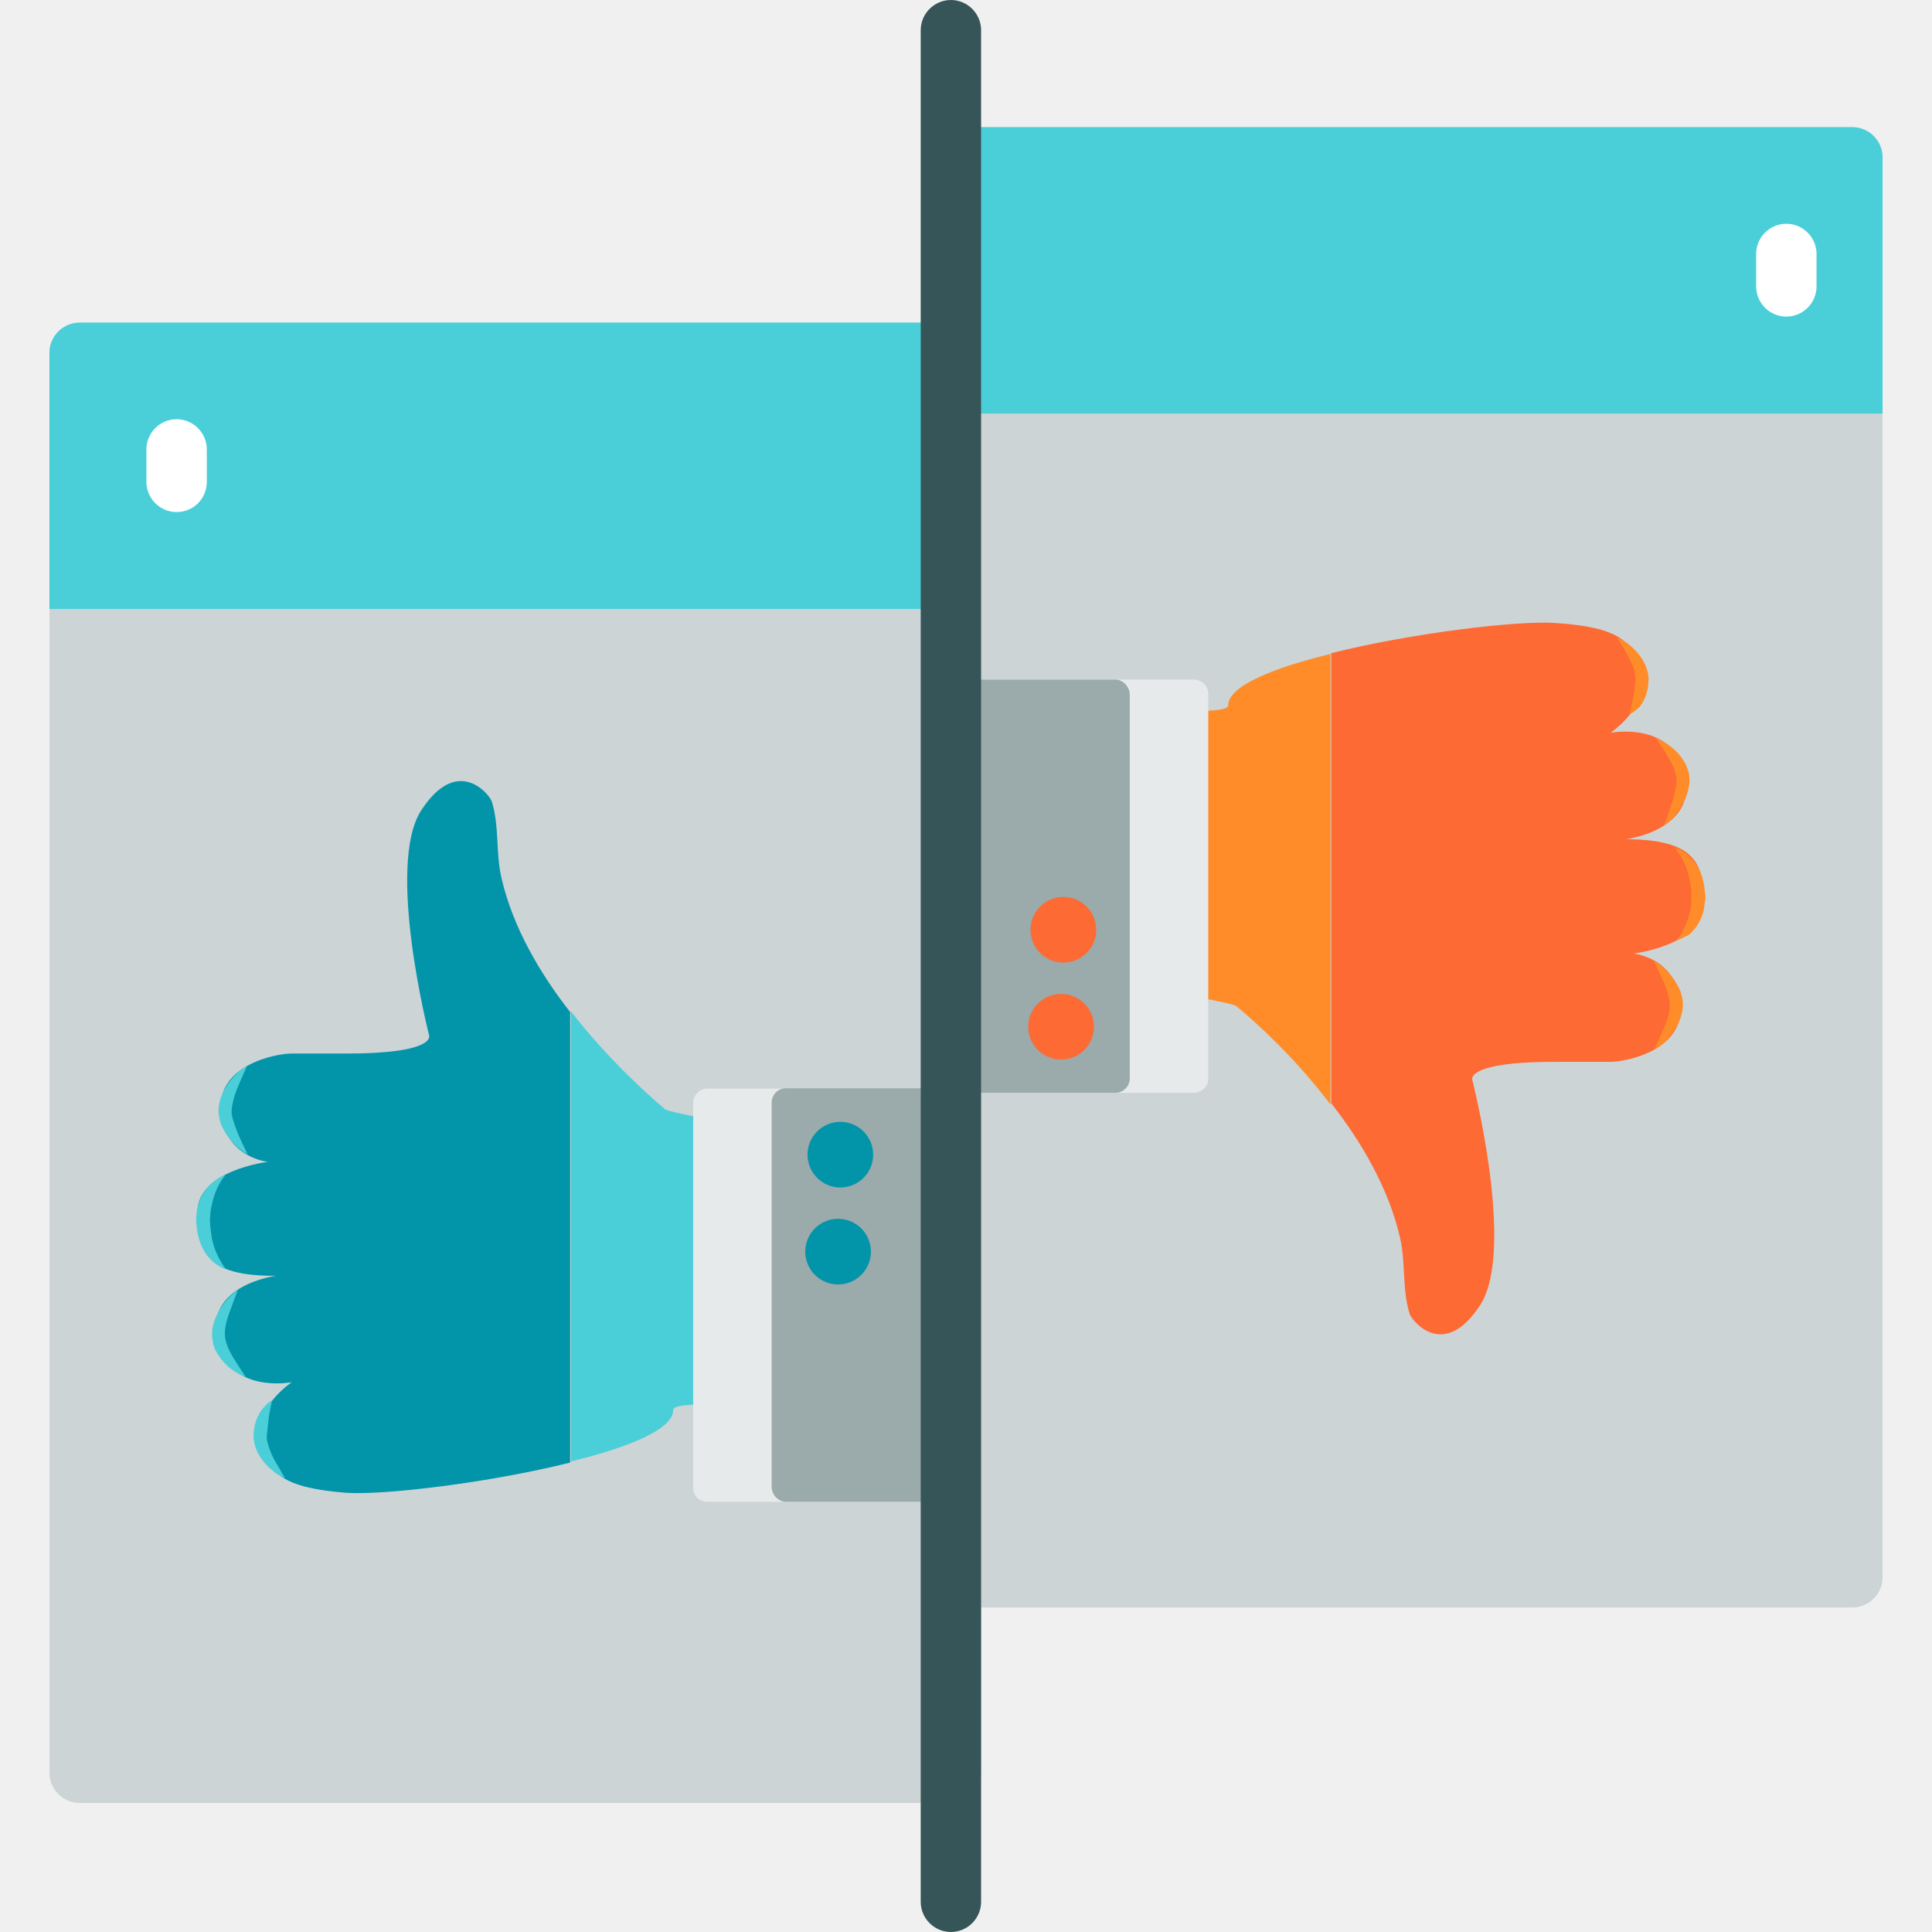
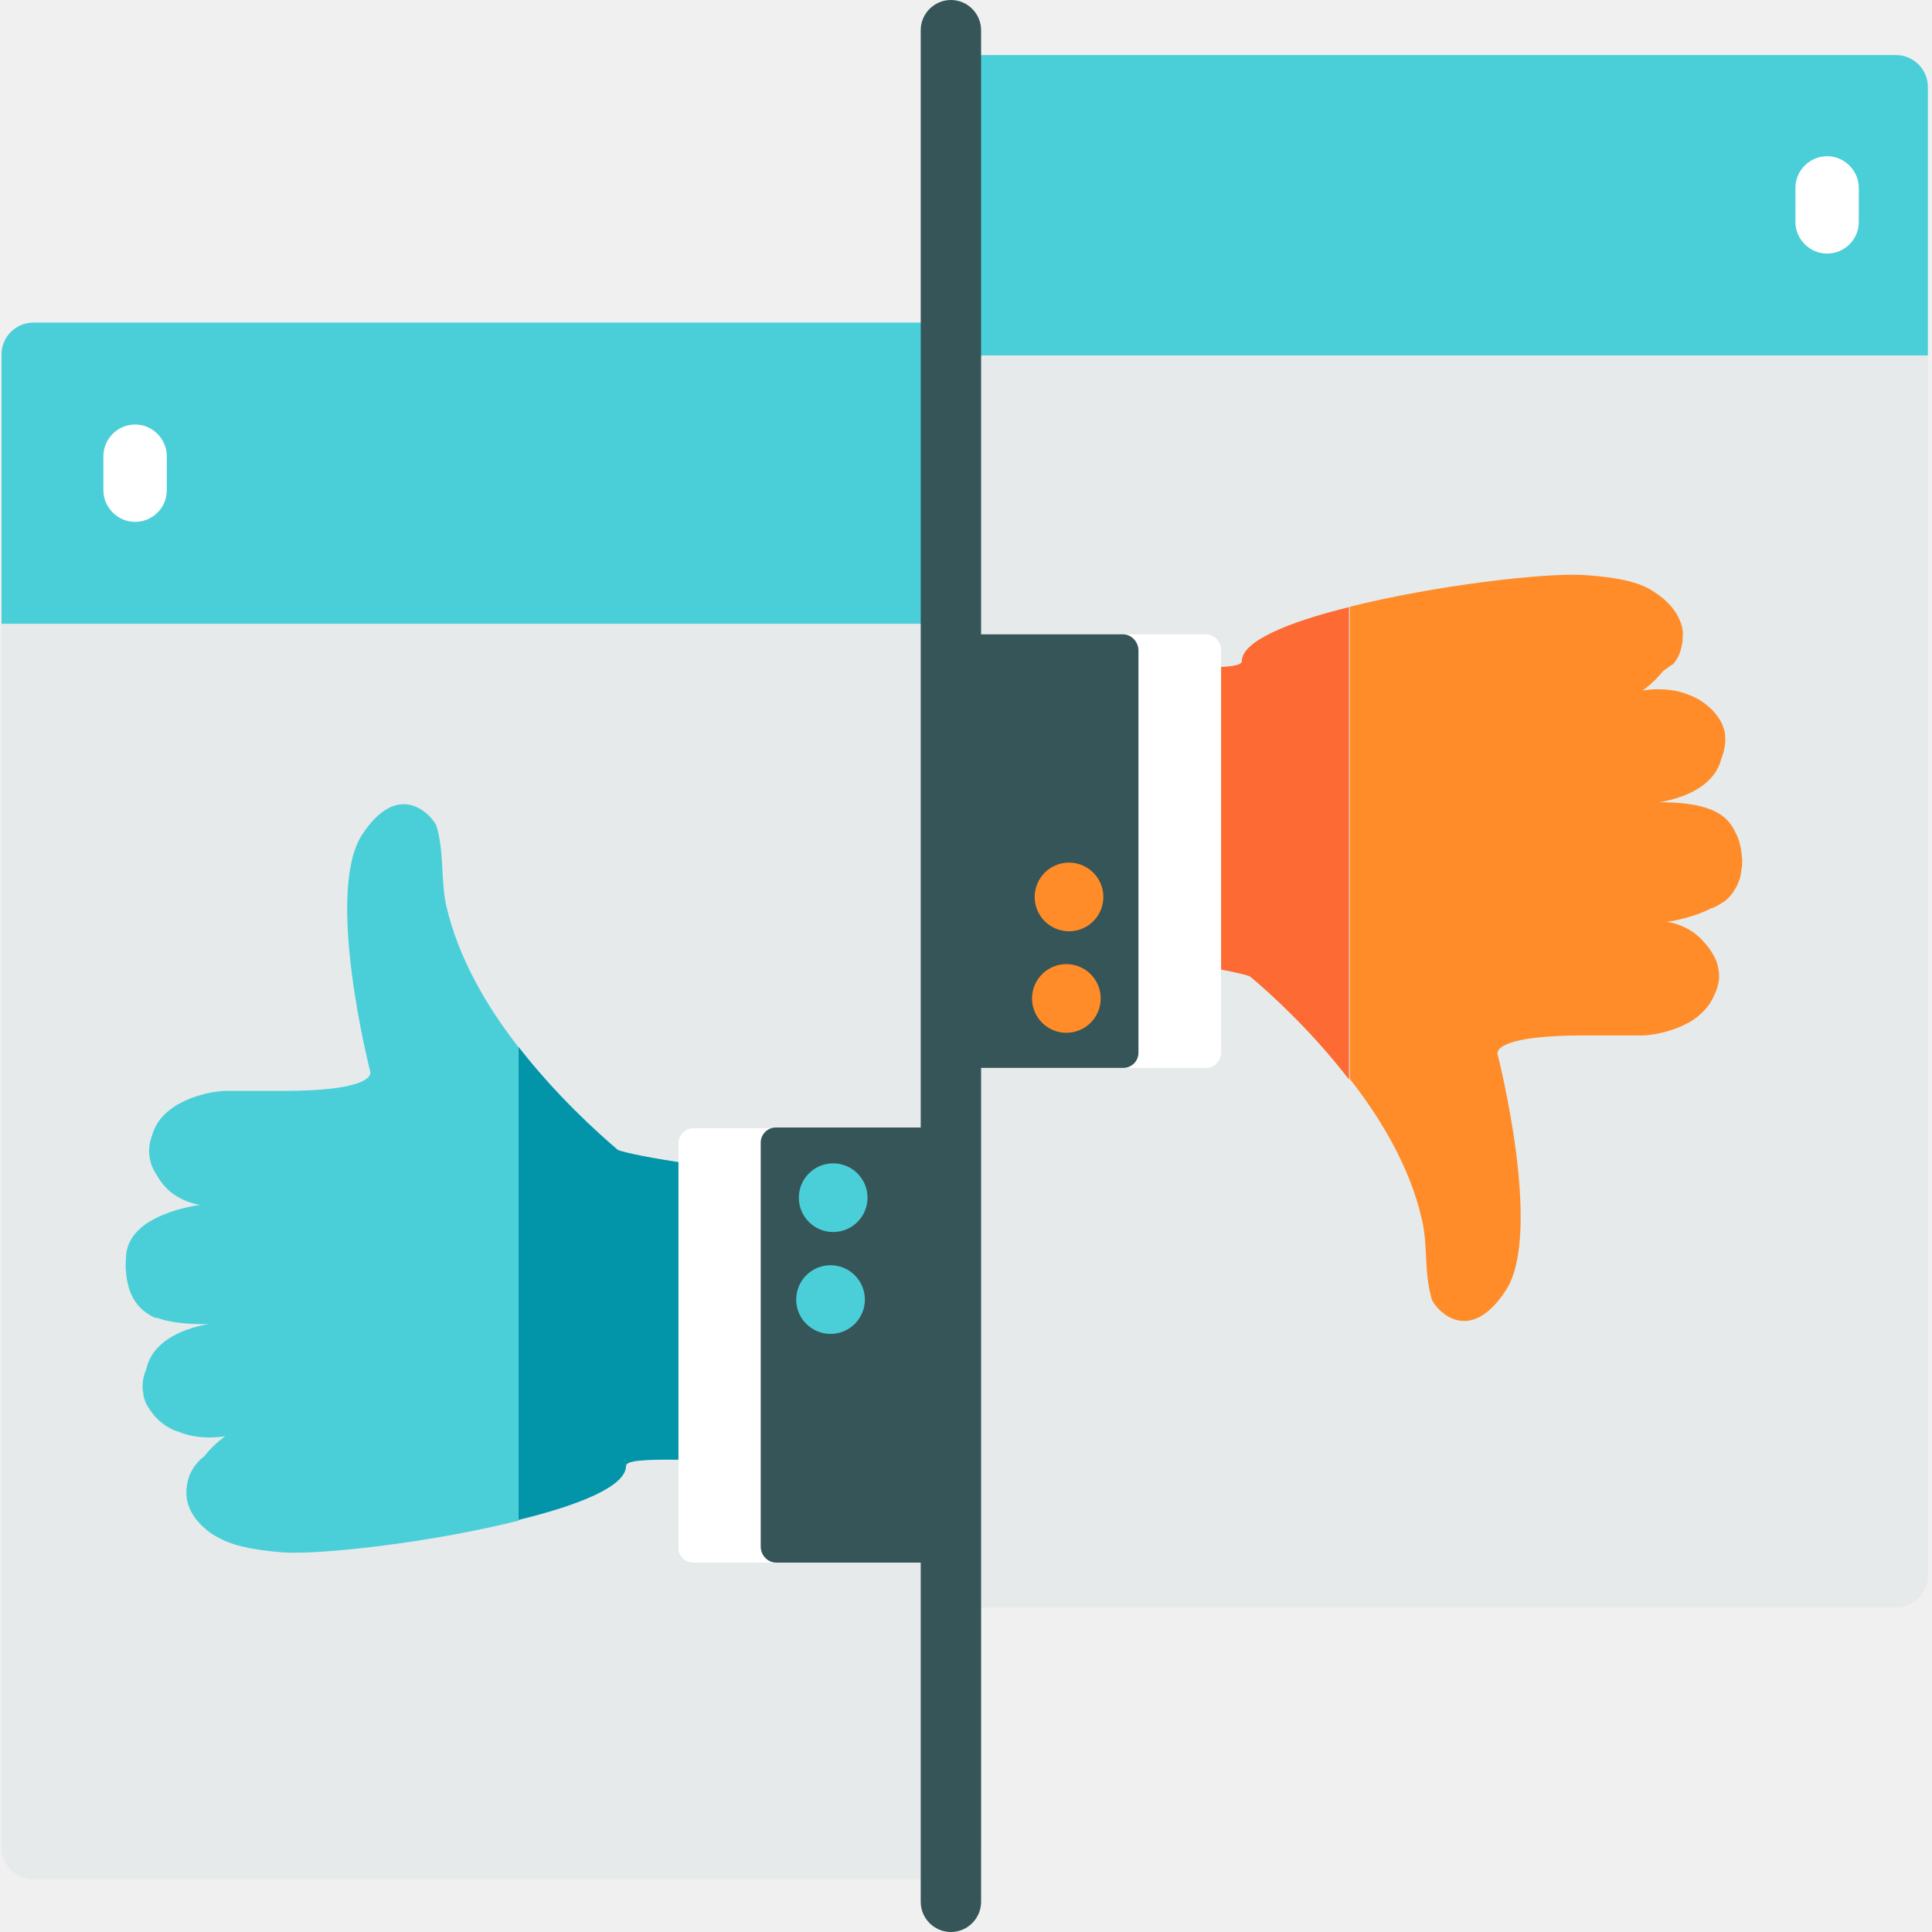
- <svg xmlns="http://www.w3.org/2000/svg" version="1.1" id="Hit_Fail" x="0px" y="0px" viewBox="0 0 512 512" style="enable-background:new 0 0 512 512;" xml:space="preserve">
+ <svg xmlns="http://www.w3.org/2000/svg" version="1.1" id="Hit_Fail" x="0px" y="0px" viewBox="96 11 512 512" style="enable-background:new 96 11 512 512;" xml:space="preserve">
  <style type="text/css">
- 	.st0{fill:#CDD4D5;}
+ 	.st0{fill:#E6EAEA;}
	.st1{fill:#4ACFD9;}
	.st2{fill:#FFFFFF;}
- 	.st3{fill:#FF8C29;}
- 	.st4{fill:#FD6A33;}
- 	.st5{fill:#E6EAEA;}
- 	.st6{fill:#9BAAAB;}
- 	.st7{fill:#0295AA;}
- 	.st8{fill:#365558;}
+ 	.st3{fill:#FD6A33;}
+ 	.st4{fill:#FF8C29;}
+ 	.st5{fill:#365558;}
+ 	.st6{fill:#0295AA;}
+ 	.st7{fill:#F0353D;}
+ 	.st8{fill:#FFD1A9;}
+ 	.st9{fill:#9BAAAB;}
+ 	.st10{fill:#CDD4D5;}
+ 	.st11{fill:#BCD643;}
</style>
  <g>
-     <path class="st0" d="M252,85.5H21.1c-4.4,0-8,3.6-8,8v376.3c0,4.4,3.6,8,8,8H252c4.4,0,8-3.6,8-8V93.5   C260,89.1,256.4,85.5,252,85.5z" />
-     <path class="st1" d="M252,85.5H21.1c-4.4,0-8,3.6-8,8v67.9H260V93.5C260,89.1,256.4,85.5,252,85.5z" />
-     <path class="st2" d="M46.8,135.7c-4.4,0-8-3.6-8-8v-8.6c0-4.4,3.6-8,8-8s8,3.6,8,8v8.6C54.8,132.2,51.2,135.7,46.8,135.7z" />
+     <path class="st0" d="M347.6,96.5H104.8c-4.6,0-8.4,3.8-8.4,8.4v395.7c0,4.6,3.8,8.4,8.4,8.4h242.8c4.6,0,8.4-3.8,8.4-8.4V104.9   C356,100.3,352.2,96.5,347.6,96.5z" />
+     <path class="st1" d="M347.6,96.5H104.8c-4.6,0-8.4,3.8-8.4,8.4v71.4H356v-71.4C356,100.3,352.2,96.5,347.6,96.5z" />
+     <path class="st2" d="M131.8,149.3c-4.6,0-8.4-3.8-8.4-8.4v-9c0-4.6,3.8-8.4,8.4-8.4c4.6,0,8.4,3.8,8.4,8.4v9   C140.2,145.6,136.4,149.3,131.8,149.3z" />
  </g>
  <g>
-     <path class="st0" d="M260,33.7h230.9c4.4,0,8,3.6,8,8v376.3c0,4.4-3.6,8-8,8H260c-4.4,0-8-3.6-8-8V41.7   C252,37.3,255.6,33.7,260,33.7z" />
-     <path class="st1" d="M260,33.7h230.9c4.4,0,8,3.6,8,8v67.9H252V41.7C252,37.3,255.6,33.7,260,33.7z" />
-     <path class="st2" d="M473.4,83.9c-4.4,0-8-3.6-8-8v-8.6c0-4.4,3.6-8,8-8c4.4,0,8,3.6,8,8v8.6C481.4,80.3,477.8,83.9,473.4,83.9z" />
+     <path class="st0" d="M356.4,25.6h242.1c4.6,0,8.4,3.8,8.4,8.4v394.6c0,4.6-3.8,8.4-8.4,8.4H356.4c-4.6,0-8.4-3.8-8.4-8.4V34   C348,29.4,351.8,25.6,356.4,25.6z" />
+     <path class="st1" d="M356.4,25.6h242.1c4.6,0,8.4,3.8,8.4,8.4v71.2H348V34C348,29.4,351.8,25.6,356.4,25.6z" />
+     <path class="st2" d="M580.2,78.2c-4.6,0-8.4-3.8-8.4-8.4v-9c0-4.6,3.8-8.4,8.4-8.4s8.4,3.8,8.4,8.4v9   C588.6,74.5,584.8,78.2,580.2,78.2z" />
  </g>
-   <g id="fail">
+   <path class="st3" d="M427.3,269.8c-0.8-0.7-23.8-5.8-51-6c-4.8,0,0-76.4,0-76.3c29.8-0.2,48.8,1.6,48.8-1.3  c0-5.3,12.5-10.4,28.4-14.3v125.2C443.6,284.2,432.7,274.3,427.3,269.8z" />
+   <path class="st4" d="M557.3,241.2c0,11.7-19.6,14.1-19.6,14.1s12.1,1.2,13.1,14.1c1,13-15.3,16-19.6,16c-3.4,0-10.4,0-14.5,0  c-26.3-0.1-23.8,5.1-23.8,5.1s12.1,47.1,2.2,62.4c-9.9,15.2-18.6,5-19.6,2.6c-2.2-7-1-14.2-2.7-21.4c-3.1-13.6-10.7-26.5-19.1-37.2  V171.8c22.7-5.7,52-9.1,62.3-8.4c17.5,1.2,21.9,5,24,14.1c2.2,9.1-8.7,16.5-8.7,16.5s17.5-3.5,20.8,11.9s-16.5,17.7-16.5,17.7  C554.1,223.6,557.3,229.5,557.3,241.2z" />
+   <g>
    <g>
-       <path class="st3" d="M327.6,266.6c-0.8-0.7-22.7-5.5-48.6-5.7c-4.6,0,0-72.9,0-72.8c28.4-0.2,46.5,1.5,46.5-1.2    c0-5.1,11.9-9.9,27.1-13.6v119.4C343.2,280.3,332.8,270.9,327.6,266.6z" />
-       <path class="st4" d="M451.6,239.3c0,11.2-18.7,13.4-18.7,13.4s11.5,1.1,12.5,13.4c1,12.4-14.6,15.3-18.7,15.3c-3.2,0-9.9,0-13.8,0    c-25.1-0.1-22.7,4.9-22.7,4.9s11.5,44.9,2.1,59.5c-9.4,14.5-17.7,4.8-18.7,2.5c-2.1-6.7-1-13.5-2.6-20.4    c-3-13-10.2-25.3-18.2-35.5V173.1c21.6-5.4,49.6-8.7,59.4-8c16.7,1.1,20.9,4.8,22.9,13.4c2.1,8.7-8.3,15.7-8.3,15.7    s16.7-3.3,19.8,11.3c3.1,14.6-15.7,16.9-15.7,16.9C448.5,222.5,451.6,228.1,451.6,239.3z" />
-       <g>
-         <g>
-           <path class="st3" d="M438.4,278.2c0.9-2.2,1.9-4.1,2.7-6.1c0.8-2,1.4-3.9,1.4-5.7c0.1-0.2,0-0.4,0-0.7v-0.3l-0.1-0.3      c-0.1-0.2-0.1-0.5-0.1-0.7c-0.1-0.2-0.1-0.5-0.2-0.7c-0.3-1-0.6-1.9-1-2.9c-0.8-2-1.8-3.9-2.8-6.1c2.1,1.1,3.8,2.8,5.2,4.7      c0.7,1,1.3,2.1,1.8,3.2c0.4,1.2,0.7,2.5,0.7,3.8c-0.1,2.7-1.2,5-2.5,7C442.1,275.3,440.5,277,438.4,278.2z" />
-         </g>
-         <g>
-           <path class="st3" d="M444.2,249.3c1.5-2,2.5-3.9,3.2-6c0.3-1,0.6-2,0.7-3.1c0.1-0.5,0.1-1,0.1-1.5c0-0.5,0-1,0-1.6      c0-0.3,0-0.6,0-0.8c0-0.3,0-0.5-0.1-0.8c-0.1-0.5-0.1-1.1-0.2-1.6c-0.2-1.1-0.4-2.1-0.7-3.1c-0.7-2.1-1.7-4-3.2-6.1      c1.2,0.4,2.3,1.1,3.3,1.9c1,0.8,1.8,1.9,2.5,3c0.7,1.1,1.2,2.3,1.5,3.7c0.2,0.6,0.3,1.3,0.4,2c0,0.3,0.1,0.7,0.1,1l0.1,0.9      c0,0.3,0,0.6,0,1c0,0.3,0,0.6-0.1,1c-0.1,0.6-0.2,1.3-0.3,2c-0.3,1.3-0.8,2.5-1.5,3.7c-0.7,1.1-1.5,2.1-2.5,2.9      C446.5,248.2,445.4,248.9,444.2,249.3z" />
-         </g>
-         <g>
-           <path class="st3" d="M441,218.7c0.8-2.2,1.6-4.2,2.2-6.3c0.6-2,1.1-4,1.1-5.8c-0.1-1.7-0.8-3.6-1.9-5.4c-1-1.9-2.3-3.7-3.6-5.6      c2.2,0.8,4.1,2.2,5.8,3.9c0.8,0.9,1.5,1.9,2.1,3c0.3,0.6,0.5,1.2,0.7,1.8c0.2,0.6,0.3,1.3,0.3,2c0.1,1.4-0.2,2.7-0.5,3.8      s-0.9,2.3-1.5,3.3C444.5,215.6,443,217.4,441,218.7z" />
-         </g>
-         <g>
-           <path class="st3" d="M431.8,189.4c0.5-2.1,0.9-3.8,1.2-5.6c0.1-0.9,0.2-1.8,0.3-2.6c0.1-0.4,0.1-0.8,0.1-1.3      c0-0.4,0-0.7-0.1-1.1c-0.2-1.5-0.9-3.2-1.8-4.8c-0.8-1.6-1.9-3.3-2.9-5c1,0.4,1.9,0.9,2.7,1.5c0.8,0.6,1.6,1.3,2.3,2.1      c1.4,1.5,2.6,3.4,3.1,5.7c0.1,0.6,0.2,1.2,0.2,1.8c-0.1,0.5-0.1,1.1-0.1,1.6c-0.2,1.1-0.4,2.1-0.8,3.1c-0.4,1-1,1.9-1.6,2.7      C433.5,188.2,432.7,188.9,431.8,189.4z" />
-         </g>
-       </g>
+       <path class="st4" d="M543.5,282c0.9-2.3,2-4.3,2.8-6.4s1.5-4.1,1.5-6c0.1-0.2,0-0.4,0-0.7v-0.3l-0.1-0.3c-0.1-0.2-0.1-0.5-0.1-0.7    c-0.1-0.2-0.1-0.5-0.2-0.7c-0.3-1-0.6-2-1-3c-0.8-2.1-1.9-4.1-2.9-6.4c2.2,1.2,4,2.9,5.5,4.9c0.7,1,1.4,2.2,1.9,3.4    c0.4,1.3,0.7,2.6,0.7,4c-0.1,2.8-1.3,5.2-2.6,7.3C547.4,279,545.7,280.7,543.5,282z" />
    </g>
-     <g id="sleeve_7_">
-       <path class="st5" d="M316.4,180.1h-55.9l-2.8,109.5h58.7c2.1,0,3.8-1.7,3.8-3.8V184C320.3,181.9,318.6,180.1,316.4,180.1z" />
-       <path class="st6" d="M295.5,180.1H253v109.5c0,0,20.8,0,42.6,0c2.1,0,3.8-1.7,3.8-3.8V184C299.3,181.9,297.6,180.1,295.5,180.1z" />
-       <g>
-         <ellipse class="st4" cx="281.8" cy="246.4" rx="8.7" ry="8.7" />
-         <ellipse class="st4" cx="281.2" cy="272.1" rx="8.7" ry="8.7" />
-       </g>
+     <g>
+       <path class="st4" d="M549.6,251.7c1.6-2.1,2.6-4.1,3.4-6.3c0.3-1,0.6-2.1,0.7-3.3c0.1-0.5,0.1-1,0.1-1.6s0-1,0-1.7    c0-0.3,0-0.6,0-0.8c0-0.3,0-0.5-0.1-0.8c-0.1-0.5-0.1-1.2-0.2-1.7c-0.2-1.2-0.4-2.2-0.7-3.3c-0.7-2.2-1.8-4.2-3.4-6.4    c1.3,0.4,2.4,1.2,3.5,2c1,0.8,1.9,2,2.6,3.1c0.7,1.2,1.3,2.4,1.6,3.9c0.2,0.6,0.3,1.4,0.4,2.1c0,0.3,0.1,0.7,0.1,1l0.1,0.9    c0,0.3,0,0.6,0,1c0,0.3,0,0.6-0.1,1c-0.1,0.6-0.2,1.4-0.3,2.1c-0.3,1.4-0.8,2.6-1.6,3.9c-0.7,1.2-1.6,2.2-2.6,3    C552,250.5,550.8,251.3,549.6,251.7z" />
+     </g>
+     <g>
+       <path class="st4" d="M546.2,219.6c0.8-2.3,1.7-4.4,2.3-6.6c0.6-2.1,1.2-4.2,1.2-6.1c-0.1-1.8-0.8-3.8-2-5.7c-1-2-2.4-3.9-3.8-5.9    c2.3,0.8,4.3,2.3,6.1,4.1c0.8,0.9,1.6,2,2.2,3.1c0.3,0.6,0.5,1.3,0.7,1.9c0.2,0.6,0.3,1.4,0.3,2.1c0.1,1.5-0.2,2.8-0.5,4    c-0.3,1.2-0.9,2.4-1.6,3.5C549.9,216.4,548.3,218.2,546.2,219.6z" />
+     </g>
+     <g>
+       <path class="st4" d="M536.6,188.9c0.5-2.2,0.9-4,1.3-5.9c0.1-0.9,0.2-1.9,0.3-2.7c0.1-0.4,0.1-0.8,0.1-1.4c0-0.4,0-0.7-0.1-1.2    c-0.2-1.6-0.9-3.4-1.9-5c-0.8-1.7-2-3.5-3-5.2c1,0.4,2,0.9,2.8,1.6c0.8,0.6,1.7,1.4,2.4,2.2c1.5,1.6,2.7,3.6,3.3,6    c0.1,0.6,0.2,1.3,0.2,1.9c-0.1,0.5-0.1,1.2-0.1,1.7c-0.2,1.2-0.4,2.2-0.8,3.3c-0.4,1-1,2-1.7,2.8    C538.3,187.6,537.5,188.4,536.6,188.9z" />
    </g>
  </g>
-   <g id="hit">
+   <path class="st2" d="M415.5,179.1h-58.6L354,294h61.6c2.2,0,4-1.8,4-4V183.2C419.6,181,417.8,179.1,415.5,179.1z" />
+   <path class="st5" d="M393.6,179.1H349V294c0,0,21.8,0,44.7,0c2.2,0,4-1.8,4-4V183.2C397.6,181,395.8,179.1,393.6,179.1z" />
+   <g>
+     <ellipse class="st4" cx="379.3" cy="248.7" rx="9.1" ry="9.1" />
+     <ellipse class="st4" cx="378.6" cy="275.6" rx="9.1" ry="9.1" />
+   </g>
+   <path class="st6" d="M259.7,315.7c0.8,0.7,23.9,5.8,51.1,6c4.8,0,0,76.7,0,76.5c-29.9,0.2-48.9-1.6-48.9,1.3  c0,5.4-12.5,10.4-28.5,14.3V288.4C243.4,301.3,254.4,311.2,259.7,315.7z" />
+   <path class="st1" d="M129.4,344.4c0-11.8,19.7-14.1,19.7-14.1s-12.1-1.2-13.1-14.1c-1.1-12.9,15.4-16.1,19.7-16.1  c3.4,0,10.4,0,14.5,0c26.4,0.1,23.9-5.2,23.9-5.2s-12.1-47.2-2.2-62.6c9.9-15.2,18.6-5,19.7-2.6c2.2,7,1.1,14.2,2.7,21.5  c3.2,13.7,10.7,26.6,19.1,37.3v125.5c-22.7,5.7-52.2,9.1-62.5,8.4c-17.3-1.4-21.8-5.3-23.9-14.3c-2.2-9.1,8.7-16.5,8.7-16.5  s-17.6,3.5-20.8-11.9c-3.3-15.4,16.5-17.8,16.5-17.8C132.6,362.2,129.4,356.2,129.4,344.4z" />
+   <g>
    <g>
-       <path class="st1" d="M176.3,294c0.8,0.7,22.7,5.5,48.6,5.7c4.6,0,0,72.9,0,72.8c-28.4,0.2-46.5-1.5-46.5,1.2    c0,5.1-11.9,9.9-27.1,13.6V268C160.8,280.3,171.2,289.7,176.3,294z" />
-       <path class="st7" d="M52.3,321.3c0-11.2,18.7-13.4,18.7-13.4s-11.5-1.1-12.5-13.4c-1-12.3,14.6-15.3,18.7-15.3c3.2,0,9.9,0,13.8,0    c25.1,0.1,22.7-4.9,22.7-4.9s-11.5-44.9-2.1-59.5c9.4-14.5,17.7-4.8,18.7-2.5c2.1,6.7,1,13.5,2.6,20.4c3,13,10.2,25.3,18.2,35.5    v119.4c-21.6,5.4-49.6,8.7-59.4,8C75.2,394.3,71,390.6,69,382c-2.1-8.7,8.3-15.7,8.3-15.7s-16.7,3.3-19.8-11.3    c-3.1-14.6,15.7-16.9,15.7-16.9C55.4,338.2,52.3,332.5,52.3,321.3z" />
-     </g>
-     <g id="sleeve_6_">
-       <path class="st5" d="M187.5,398h55.9l2.8-109.5h-58.7c-2.1,0-3.8,1.7-3.8,3.8v101.9C183.6,396.3,185.3,398,187.5,398z" />
-       <path class="st6" d="M208.4,398H251V288.4c0,0-20.9,0-42.7,0c-2.1,0-3.8,1.7-3.8,3.8v101.9C204.6,396.3,206.3,398,208.4,398z" />
-       <g>
-         <ellipse transform="matrix(0.9871 -0.1602 0.1602 0.9871 -50.2722 39.8569)" class="st7" cx="222.1" cy="331.7" rx="8.7" ry="8.7" />
-         <ellipse class="st7" cx="222.7" cy="306" rx="8.7" ry="8.7" />
-       </g>
+       <path class="st1" d="M143.5,303.5c-2.1,1.3-3.9,3-5.4,5c-1.4,2.1-2.5,4.4-2.6,7.4c0,1.4,0.3,2.8,0.7,4c0.5,1.3,1.2,2.3,1.9,3.4    c1.5,2,3.3,3.8,5.5,4.9c-1.1-2.2-2.1-4.3-2.9-6.4c-0.4-1.1-0.7-2.1-1.1-3c-0.1-0.2-0.1-0.5-0.2-0.7c-0.1-0.2-0.1-0.5-0.1-0.7    l-0.1-0.3v-0.2c0-0.2-0.1-0.4,0-0.7c0.1-1.9,0.6-3.9,1.5-6C141.5,308,142.6,305.7,143.5,303.5z" />
    </g>
    <g>
-       <g>
-         <path class="st1" d="M65.5,282.4c-2,1.2-3.7,2.9-5.1,4.8c-1.3,2-2.4,4.2-2.5,7c0,1.3,0.3,2.7,0.7,3.8c0.5,1.2,1.1,2.2,1.8,3.2     c1.4,1.9,3.1,3.6,5.2,4.7c-1-2.1-2-4.1-2.8-6.1c-0.4-1-0.7-2-1-2.9c-0.1-0.2-0.1-0.5-0.2-0.7c-0.1-0.2-0.1-0.5-0.1-0.7l-0.1-0.3     V295c0-0.2-0.1-0.4,0-0.7c0.1-1.8,0.6-3.7,1.4-5.7C63.6,286.6,64.6,284.5,65.5,282.4z" />
-       </g>
-       <g>
-         <path class="st1" d="M59.7,311.4c-1.2,0.4-2.3,1-3.3,1.9c-1,0.8-1.8,1.8-2.5,2.9c-0.7,1.1-1.2,2.3-1.5,3.7     c-0.2,0.6-0.3,1.3-0.3,2c-0.1,0.3-0.1,0.6-0.1,1c0,0.3,0,0.6,0,1l0.1,0.9c0,0.3,0.1,0.6,0.1,1c0.1,0.6,0.2,1.3,0.4,2     c0.3,1.3,0.8,2.5,1.5,3.7c0.7,1.1,1.5,2.1,2.5,3c1,0.8,2.1,1.5,3.3,1.9c-1.5-2-2.5-4-3.2-6.1c-0.3-1-0.6-2.1-0.7-3.1     c-0.1-0.5-0.1-1.1-0.2-1.6c0-0.3-0.1-0.5-0.1-0.8s0-0.6,0-0.8c-0.1-0.6-0.1-1.1,0-1.6c0-0.5,0.1-1.1,0.1-1.5     c0.2-1,0.4-2.1,0.7-3.1C57.2,315.3,58.2,313.3,59.7,311.4z" />
-       </g>
-       <g>
-         <path class="st1" d="M63,341.9c-2,1.3-3.5,3.1-4.8,5.2c-0.6,1-1.1,2.1-1.5,3.3c-0.4,1.2-0.6,2.5-0.5,3.8c0.1,0.7,0.2,1.4,0.3,2     c0.2,0.6,0.4,1.3,0.7,1.8c0.6,1.1,1.3,2.1,2.1,3c1.6,1.8,3.6,3.1,5.8,3.9c-1.3-2-2.5-3.8-3.6-5.6c-1-1.8-1.8-3.7-1.9-5.4     c-0.1-1.8,0.4-3.8,1.1-5.8C61.4,346.1,62.2,344.1,63,341.9z" />
-       </g>
-       <g>
-         <path class="st1" d="M72.1,371.1c-1,0.5-1.7,1.3-2.4,2.1c-0.7,0.8-1.2,1.8-1.6,2.7c-0.4,1-0.7,2-0.8,3.1     c-0.1,0.5-0.1,1.1-0.1,1.6c0,0.6,0.1,1.2,0.2,1.8c0.5,2.3,1.7,4.2,3.1,5.7c0.7,0.8,1.5,1.4,2.3,2.1c0.8,0.6,1.7,1.1,2.7,1.5     c-1-1.8-2-3.4-2.9-5c-0.8-1.6-1.5-3.3-1.8-4.8c-0.1-0.4-0.1-0.7-0.1-1.1c0-0.4,0-0.8,0.1-1.3c0.1-0.8,0.2-1.8,0.3-2.6     C71.2,375,71.7,373.2,72.1,371.1z" />
-       </g>
+       <path class="st1" d="M137.4,334c-1.3,0.4-2.4,1.1-3.5,2c-1.1,0.8-1.9,1.9-2.6,3s-1.3,2.4-1.6,3.9c-0.2,0.6-0.3,1.4-0.3,2.1    c-0.1,0.3-0.1,0.6-0.1,1.1c0,0.3,0,0.6,0,1.1l0.1,0.9c0,0.3,0.1,0.6,0.1,1.1c0.1,0.6,0.2,1.4,0.4,2.1c0.3,1.4,0.8,2.6,1.6,3.9    c0.7,1.2,1.6,2.2,2.6,3.2c1.1,0.8,2.2,1.6,3.5,2c-1.6-2.1-2.6-4.2-3.4-6.4c-0.3-1.1-0.6-2.2-0.7-3.3c-0.1-0.5-0.1-1.2-0.2-1.7    c0-0.3-0.1-0.5-0.1-0.8c0-0.3,0-0.6,0-0.8c-0.1-0.6-0.1-1.2,0-1.7c0-0.5,0.1-1.2,0.1-1.6c0.2-1.1,0.4-2.2,0.7-3.3    C134.8,338.1,135.9,336,137.4,334z" />
+     </g>
+     <g>
+       <path class="st1" d="M140.9,366.1c-2.1,1.4-3.7,3.3-5,5.5c-0.6,1.1-1.2,2.2-1.6,3.5c-0.4,1.3-0.6,2.6-0.5,4    c0.1,0.7,0.2,1.5,0.3,2.1c0.2,0.6,0.4,1.4,0.7,1.9c0.6,1.2,1.4,2.2,2.2,3.2c1.7,1.9,3.8,3.3,6.1,4.1c-1.4-2.1-2.6-4-3.8-5.9    c-1.1-1.9-1.9-3.9-2-5.7c-0.1-1.9,0.4-4,1.2-6.1C139.2,370.5,140.1,368.4,140.9,366.1z" />
+     </g>
+     <g>
+       <path class="st1" d="M150.5,396.8c-1.1,0.5-1.8,1.4-2.5,2.2c-0.7,0.8-1.3,1.9-1.7,2.8c-0.4,1.1-0.7,2.1-0.8,3.3    c-0.1,0.5-0.1,1.2-0.1,1.7c0,0.6,0.1,1.3,0.2,1.9c0.5,2.4,1.8,4.4,3.3,6c0.7,0.8,1.6,1.5,2.4,2.2c0.8,0.6,1.8,1.2,2.8,1.6    c-1.1-1.9-2.1-3.6-3-5.3c-0.8-1.7-1.6-3.5-1.9-5c-0.1-0.4-0.1-0.7-0.1-1.2c0-0.4,0-0.8,0.1-1.4c0.1-0.8,0.2-1.9,0.3-2.7    C149.5,400.9,150.1,399,150.5,396.8z" />
    </g>
  </g>
-   <path class="st8" d="M252,512c-4.4,0-8-3.6-8-8V8c0-4.4,3.6-8,8-8c4.4,0,8,3.6,8,8v496C260,508.4,256.4,512,252,512z" />
+   <path class="st2" d="M279.8,425.1h58.8l2.9-115.1h-61.7c-2.2,0-4,1.8-4,4v107.1C275.7,423.3,277.5,425.1,279.8,425.1z" />
+   <path class="st5" d="M301.7,425.1h44.8V309.8c0,0-22,0-44.9,0c-2.2,0-4,1.8-4,4V421C297.7,423.3,299.5,425.1,301.7,425.1z" />
+   <g>
+     <ellipse class="st1" cx="316.1" cy="355.4" rx="9.1" ry="9.1" />
+     <ellipse class="st1" cx="316.8" cy="328.4" rx="9.1" ry="9.1" />
+   </g>
+   <path class="st5" d="M348,523c-4.4,0-8-3.6-8-8V19c0-4.4,3.6-8,8-8s8,3.6,8,8v496C356,519.4,352.4,523,348,523z" />
+   <rect x="-552.5" y="49.1" class="st7" width="128" height="128" />
+   <rect x="-424.5" y="49.1" class="st3" width="128" height="128" />
+   <rect x="-296.5" y="49.1" class="st4" width="128" height="128" />
+   <rect x="-168.5" y="49.1" class="st8" width="128" height="128" />
+   <rect x="-552.5" y="177.1" class="st5" width="128" height="128" />
+   <rect x="-424.5" y="177.1" class="st6" width="128" height="128" />
+   <rect x="-296.5" y="177.1" class="st1" width="128" height="128" />
+   <rect x="-552.5" y="305.1" class="st9" width="128" height="128" />
+   <rect x="-424.5" y="305.1" class="st10" width="128" height="128" />
+   <rect x="-296.5" y="305.1" class="st0" width="128" height="128" />
+   <rect x="-168.5" y="305.1" class="st2" width="128" height="128" />
+   <rect x="-552.5" y="433.1" class="st11" width="128" height="128" />
</svg>
